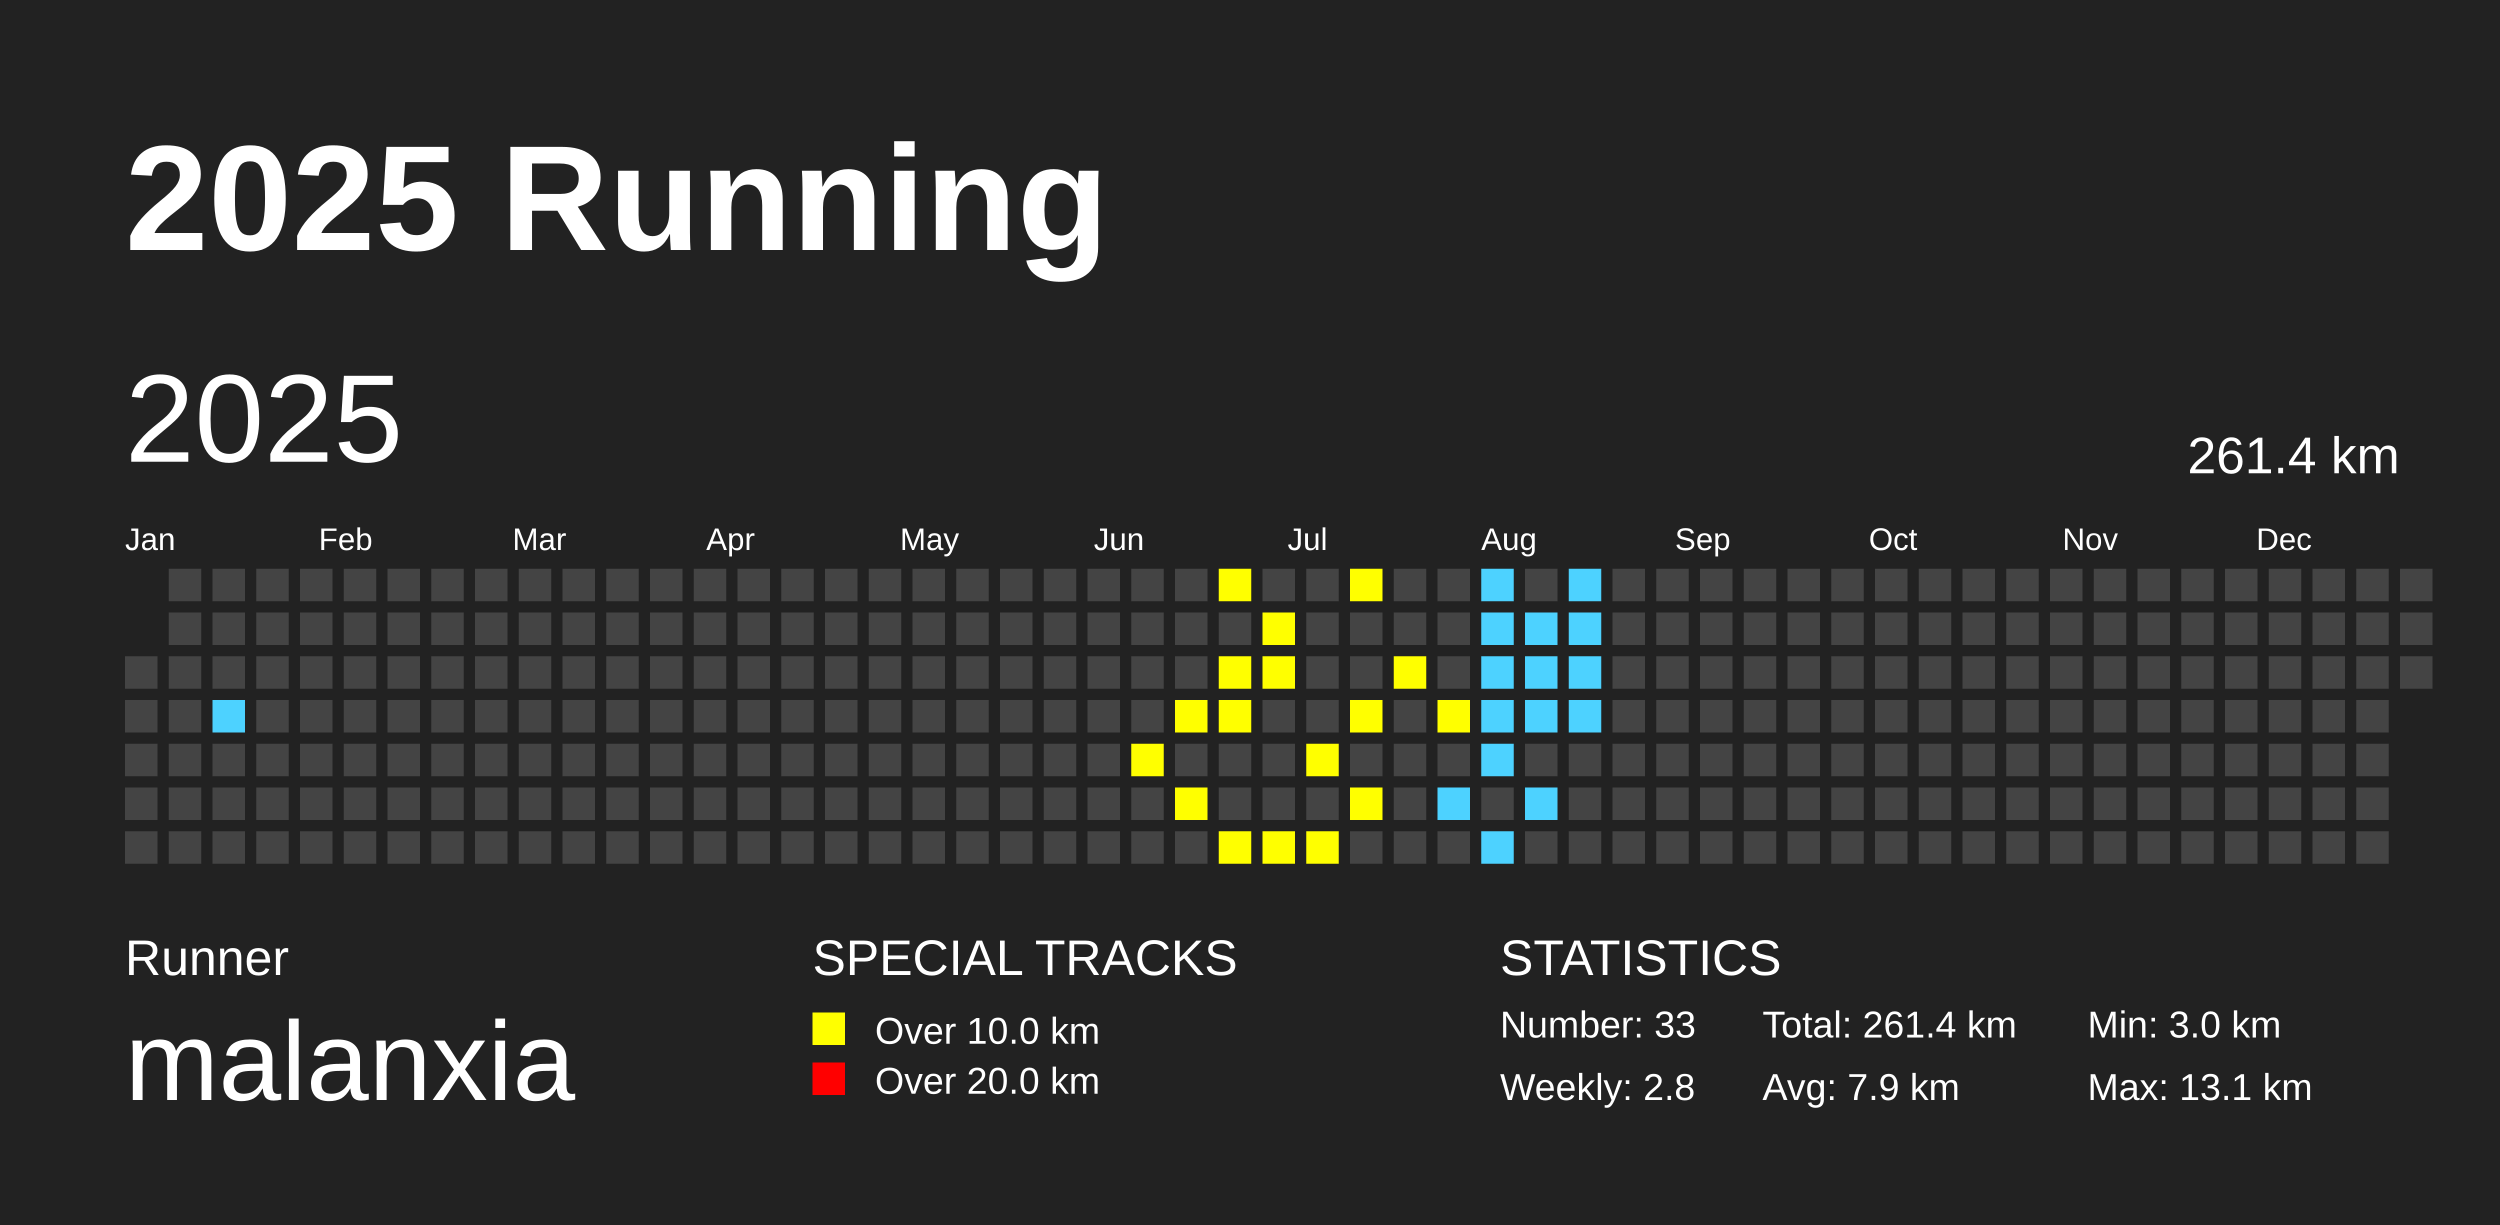
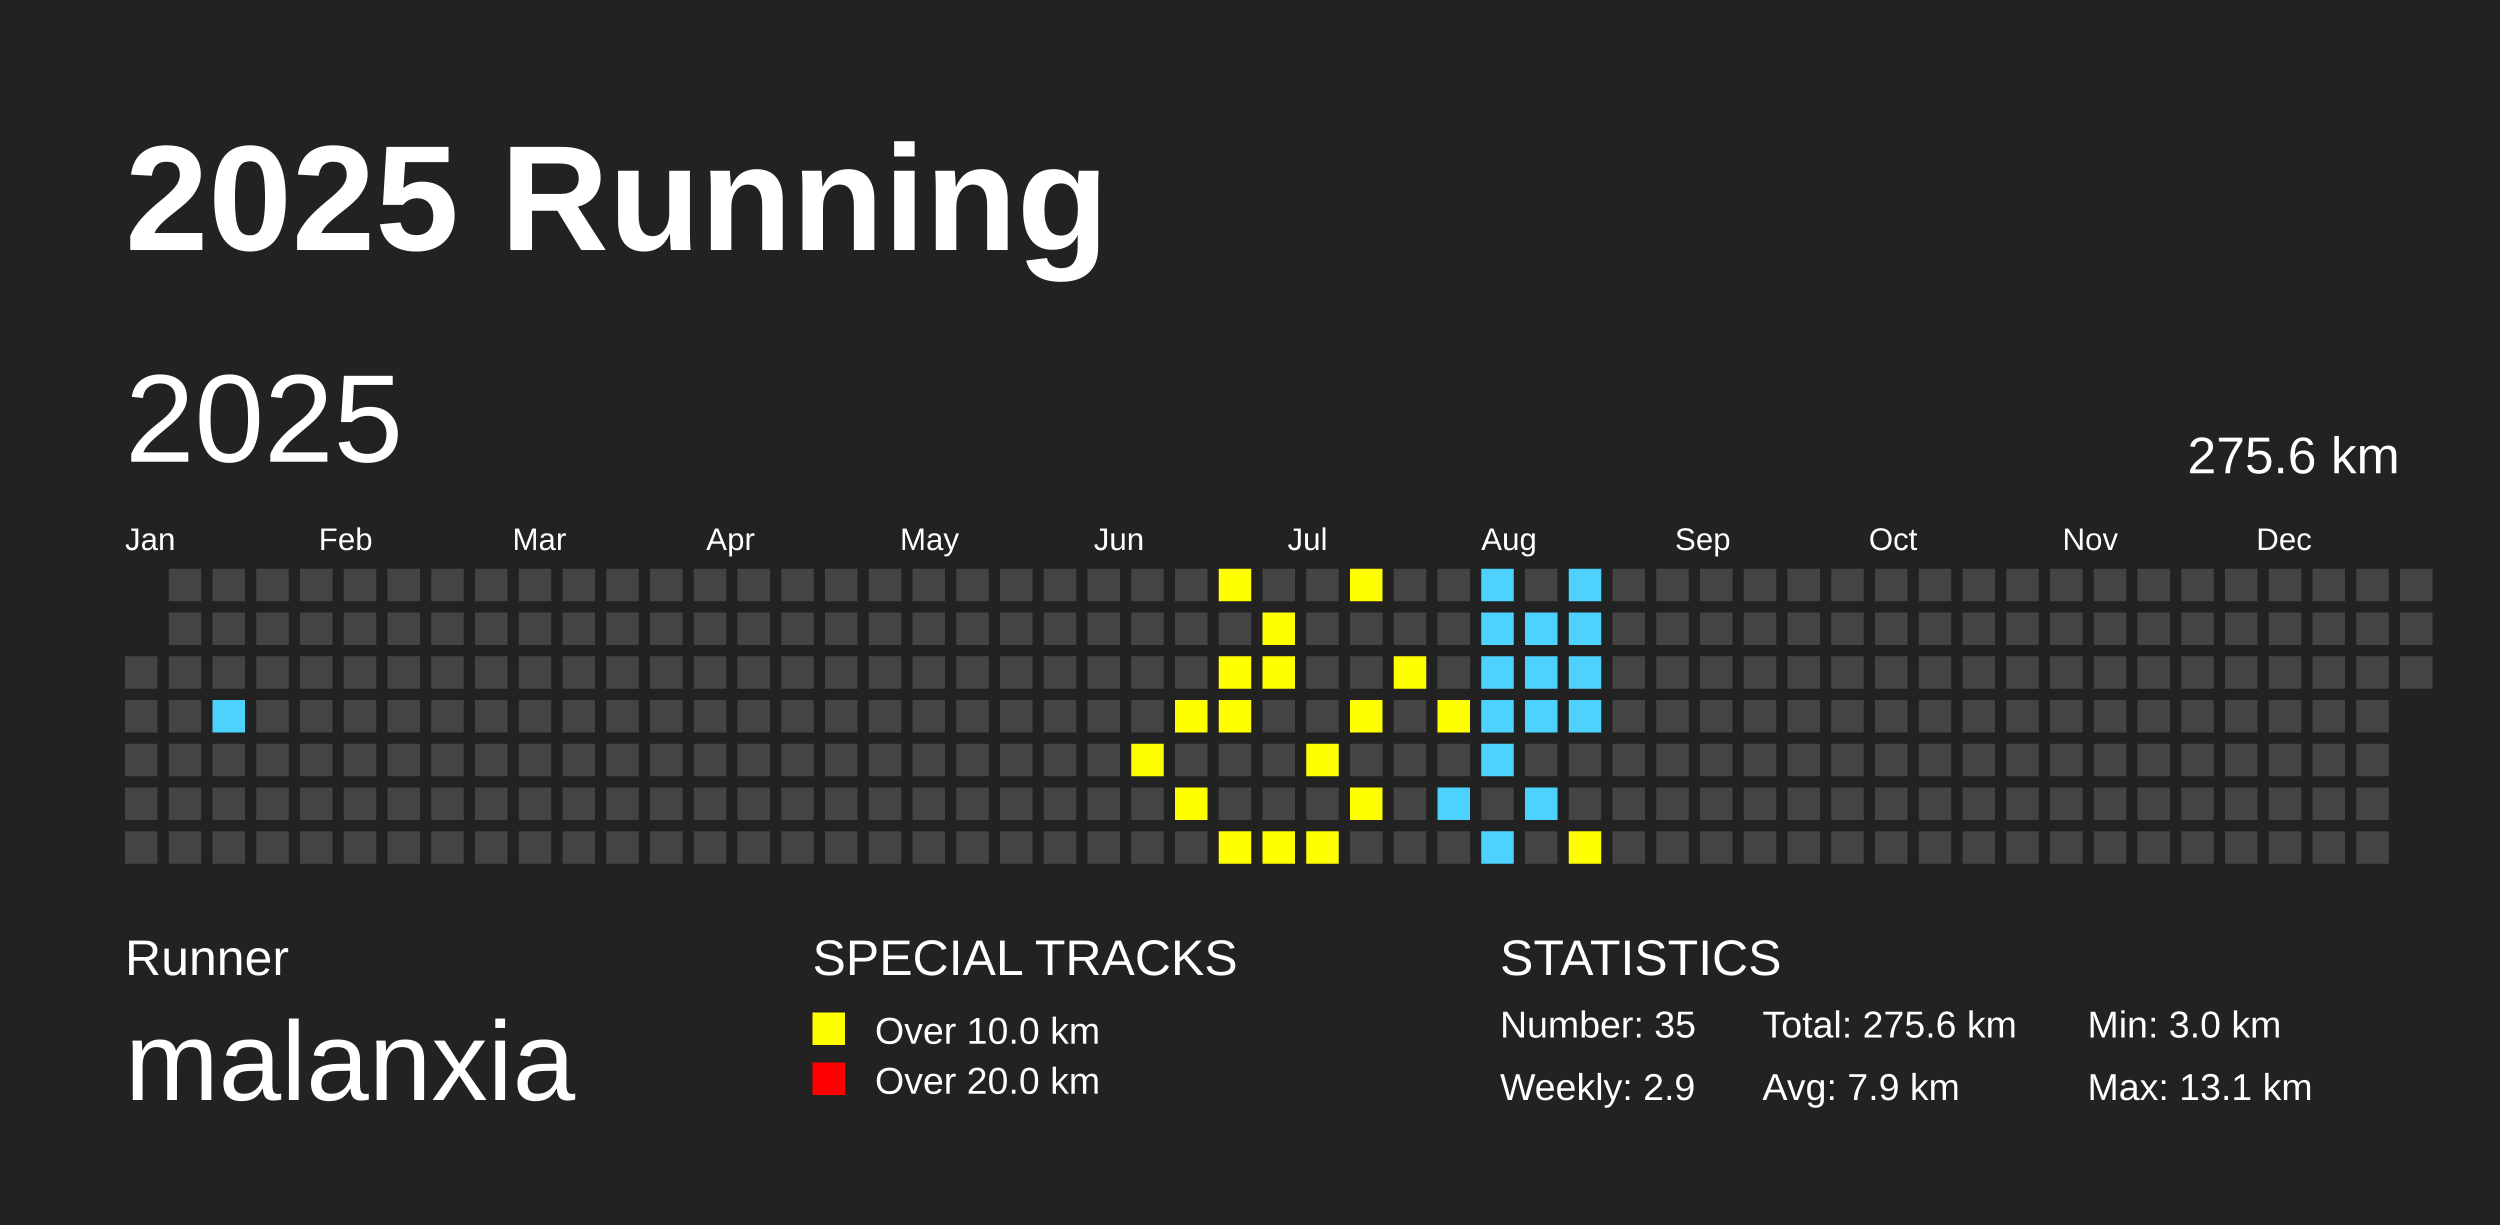
<svg xmlns="http://www.w3.org/2000/svg" baseProfile="full" height="98mm" version="1.1" viewBox="0,0,200,98" width="200mm">
  <defs />
  <rect fill="#222222" height="98" width="200" x="0" y="0" />
  <text fill="#FFFFFF" style="font-size:12px; font-family:Arial; font-weight:bold;" x="10" y="20">2025 Running</text>
  <text fill="#FFFFFF" style="font-size:4px; font-family:Arial" x="10" y="78">Runner</text>
  <text fill="#FFFFFF" style="font-size:9px; font-family:Arial" x="10" y="88">malanxia</text>
  <text fill="#FFFFFF" style="font-size:4px; font-family:Arial" x="65" y="78">SPECIAL TRACKS</text>
  <rect fill="yellow" height="2.6" width="2.6" x="65" y="81" />
  <text fill="#FFFFFF" style="font-size:3px; font-family:Arial" x="70" y="83.5">Over 10.0 km</text>
  <rect fill="red" height="2.6" width="2.6" x="65" y="85" />
  <text fill="#FFFFFF" style="font-size:3px; font-family:Arial" x="70" y="87.5">Over 20.0 km</text>
  <text fill="#FFFFFF" style="font-size:4px; font-family:Arial" x="120" y="78">STATISTICS</text>
-   <text fill="#FFFFFF" style="font-size:3px; font-family:Arial" x="120" y="83">Number: 33</text>
-   <text fill="#FFFFFF" style="font-size:3px; font-family:Arial" x="120" y="88">Weekly: 2.8</text>
-   <text fill="#FFFFFF" style="font-size:3px; font-family:Arial" x="141" y="83">Total: 261.4 km</text>
+   <text fill="#FFFFFF" style="font-size:3px; font-family:Arial" x="120" y="83">Number: 35</text>
+   <text fill="#FFFFFF" style="font-size:3px; font-family:Arial" x="120" y="88">Weekly: 2.9</text>
+   <text fill="#FFFFFF" style="font-size:3px; font-family:Arial" x="141" y="83">Total: 275.6 km</text>
  <text fill="#FFFFFF" style="font-size:3px; font-family:Arial" x="141" y="88">Avg: 7.9 km</text>
  <text fill="#FFFFFF" style="font-size:3px; font-family:Arial" x="167" y="83">Min: 3.0 km</text>
  <text fill="#FFFFFF" style="font-size:3px; font-family:Arial" x="167" y="88">Max: 13.1 km</text>
  <text dominant-baseline="hanging" fill="#FFFFFF" style="font-size:10.0px; font-family:Arial;" x="10" y="30">2025</text>
-   <text dominant-baseline="hanging" fill="#FFFFFF" style="font-size:4.125px; font-family:Arial;" x="175" y="35">261.4 km</text>
+   <text dominant-baseline="hanging" fill="#FFFFFF" style="font-size:4.125px; font-family:Arial;" x="175" y="35">275.6 km</text>
  <text fill="#FFFFFF" style="font-size:2.5px; font-family:Arial" x="10.0" y="44">Jan</text>
  <text fill="#FFFFFF" style="font-size:2.5px; font-family:Arial" x="25.5" y="44">Feb</text>
  <text fill="#FFFFFF" style="font-size:2.5px; font-family:Arial" x="41.0" y="44">Mar</text>
  <text fill="#FFFFFF" style="font-size:2.5px; font-family:Arial" x="56.5" y="44">Apr</text>
  <text fill="#FFFFFF" style="font-size:2.5px; font-family:Arial" x="72.0" y="44">May</text>
  <text fill="#FFFFFF" style="font-size:2.5px; font-family:Arial" x="87.5" y="44">Jun</text>
  <text fill="#FFFFFF" style="font-size:2.5px; font-family:Arial" x="103.0" y="44">Jul</text>
  <text fill="#FFFFFF" style="font-size:2.5px; font-family:Arial" x="118.5" y="44">Aug</text>
  <text fill="#FFFFFF" style="font-size:2.5px; font-family:Arial" x="134.0" y="44">Sep</text>
  <text fill="#FFFFFF" style="font-size:2.5px; font-family:Arial" x="149.5" y="44">Oct</text>
  <text fill="#FFFFFF" style="font-size:2.5px; font-family:Arial" x="165.0" y="44">Nov</text>
  <text fill="#FFFFFF" style="font-size:2.5px; font-family:Arial" x="180.5" y="44">Dec</text>
  <rect fill="#444444" height="2.6" width="2.6" x="10.0" y="52.5" />
  <rect fill="#444444" height="2.6" width="2.6" x="10.0" y="56.0" />
  <rect fill="#444444" height="2.6" width="2.6" x="10.0" y="59.5" />
  <rect fill="#444444" height="2.6" width="2.6" x="10.0" y="63.0" />
  <rect fill="#444444" height="2.6" width="2.6" x="10.0" y="66.5" />
  <rect fill="#444444" height="2.6" width="2.6" x="13.5" y="45.5" />
  <rect fill="#444444" height="2.6" width="2.6" x="13.5" y="49.0" />
  <rect fill="#444444" height="2.6" width="2.6" x="13.5" y="52.5" />
  <rect fill="#444444" height="2.6" width="2.6" x="13.5" y="56.0" />
  <rect fill="#444444" height="2.6" width="2.6" x="13.5" y="59.5" />
  <rect fill="#444444" height="2.6" width="2.6" x="13.5" y="63.0" />
  <rect fill="#444444" height="2.6" width="2.6" x="13.5" y="66.5" />
  <rect fill="#444444" height="2.6" width="2.6" x="17.0" y="45.5" />
  <rect fill="#444444" height="2.6" width="2.6" x="17.0" y="49.0" />
  <rect fill="#444444" height="2.6" width="2.6" x="17.0" y="52.5" />
  <rect fill="#4DD2FF" height="2.6" width="2.6" x="17.0" y="56.0" />
  <rect fill="#444444" height="2.6" width="2.6" x="17.0" y="59.5" />
  <rect fill="#444444" height="2.6" width="2.6" x="17.0" y="63.0" />
  <rect fill="#444444" height="2.6" width="2.6" x="17.0" y="66.5" />
  <rect fill="#444444" height="2.6" width="2.6" x="20.5" y="45.5" />
  <rect fill="#444444" height="2.6" width="2.6" x="20.5" y="49.0" />
  <rect fill="#444444" height="2.6" width="2.6" x="20.5" y="52.5" />
  <rect fill="#444444" height="2.6" width="2.6" x="20.5" y="56.0" />
  <rect fill="#444444" height="2.6" width="2.6" x="20.5" y="59.5" />
  <rect fill="#444444" height="2.6" width="2.6" x="20.5" y="63.0" />
  <rect fill="#444444" height="2.6" width="2.6" x="20.5" y="66.5" />
  <rect fill="#444444" height="2.6" width="2.6" x="24.0" y="45.5" />
  <rect fill="#444444" height="2.6" width="2.6" x="24.0" y="49.0" />
  <rect fill="#444444" height="2.6" width="2.6" x="24.0" y="52.5" />
  <rect fill="#444444" height="2.6" width="2.6" x="24.0" y="56.0" />
  <rect fill="#444444" height="2.6" width="2.6" x="24.0" y="59.5" />
  <rect fill="#444444" height="2.6" width="2.6" x="24.0" y="63.0" />
  <rect fill="#444444" height="2.6" width="2.6" x="24.0" y="66.5" />
  <rect fill="#444444" height="2.6" width="2.6" x="27.5" y="45.5" />
  <rect fill="#444444" height="2.6" width="2.6" x="27.5" y="49.0" />
  <rect fill="#444444" height="2.6" width="2.6" x="27.5" y="52.5" />
  <rect fill="#444444" height="2.6" width="2.6" x="27.5" y="56.0" />
  <rect fill="#444444" height="2.6" width="2.6" x="27.5" y="59.5" />
  <rect fill="#444444" height="2.6" width="2.6" x="27.5" y="63.0" />
  <rect fill="#444444" height="2.6" width="2.6" x="27.5" y="66.5" />
  <rect fill="#444444" height="2.6" width="2.6" x="31.0" y="45.5" />
  <rect fill="#444444" height="2.6" width="2.6" x="31.0" y="49.0" />
  <rect fill="#444444" height="2.6" width="2.6" x="31.0" y="52.5" />
  <rect fill="#444444" height="2.6" width="2.6" x="31.0" y="56.0" />
  <rect fill="#444444" height="2.6" width="2.6" x="31.0" y="59.5" />
  <rect fill="#444444" height="2.6" width="2.6" x="31.0" y="63.0" />
  <rect fill="#444444" height="2.6" width="2.6" x="31.0" y="66.5" />
  <rect fill="#444444" height="2.6" width="2.6" x="34.5" y="45.5" />
  <rect fill="#444444" height="2.6" width="2.6" x="34.5" y="49.0" />
  <rect fill="#444444" height="2.6" width="2.6" x="34.5" y="52.5" />
  <rect fill="#444444" height="2.6" width="2.6" x="34.5" y="56.0" />
  <rect fill="#444444" height="2.6" width="2.6" x="34.5" y="59.5" />
  <rect fill="#444444" height="2.6" width="2.6" x="34.5" y="63.0" />
  <rect fill="#444444" height="2.6" width="2.6" x="34.5" y="66.5" />
  <rect fill="#444444" height="2.6" width="2.6" x="38.0" y="45.5" />
  <rect fill="#444444" height="2.6" width="2.6" x="38.0" y="49.0" />
  <rect fill="#444444" height="2.6" width="2.6" x="38.0" y="52.5" />
  <rect fill="#444444" height="2.6" width="2.6" x="38.0" y="56.0" />
  <rect fill="#444444" height="2.6" width="2.6" x="38.0" y="59.5" />
  <rect fill="#444444" height="2.6" width="2.6" x="38.0" y="63.0" />
  <rect fill="#444444" height="2.6" width="2.6" x="38.0" y="66.5" />
  <rect fill="#444444" height="2.6" width="2.6" x="41.5" y="45.5" />
  <rect fill="#444444" height="2.6" width="2.6" x="41.5" y="49.0" />
  <rect fill="#444444" height="2.6" width="2.6" x="41.5" y="52.5" />
  <rect fill="#444444" height="2.6" width="2.6" x="41.5" y="56.0" />
  <rect fill="#444444" height="2.6" width="2.6" x="41.5" y="59.5" />
  <rect fill="#444444" height="2.6" width="2.6" x="41.5" y="63.0" />
  <rect fill="#444444" height="2.6" width="2.6" x="41.5" y="66.5" />
  <rect fill="#444444" height="2.6" width="2.6" x="45.0" y="45.5" />
  <rect fill="#444444" height="2.6" width="2.6" x="45.0" y="49.0" />
  <rect fill="#444444" height="2.6" width="2.6" x="45.0" y="52.5" />
  <rect fill="#444444" height="2.6" width="2.6" x="45.0" y="56.0" />
  <rect fill="#444444" height="2.6" width="2.6" x="45.0" y="59.5" />
  <rect fill="#444444" height="2.6" width="2.6" x="45.0" y="63.0" />
  <rect fill="#444444" height="2.6" width="2.6" x="45.0" y="66.5" />
  <rect fill="#444444" height="2.6" width="2.6" x="48.5" y="45.5" />
  <rect fill="#444444" height="2.6" width="2.6" x="48.5" y="49.0" />
  <rect fill="#444444" height="2.6" width="2.6" x="48.5" y="52.5" />
  <rect fill="#444444" height="2.6" width="2.6" x="48.5" y="56.0" />
  <rect fill="#444444" height="2.6" width="2.6" x="48.5" y="59.5" />
  <rect fill="#444444" height="2.6" width="2.6" x="48.5" y="63.0" />
  <rect fill="#444444" height="2.6" width="2.6" x="48.5" y="66.5" />
  <rect fill="#444444" height="2.6" width="2.6" x="52.0" y="45.5" />
  <rect fill="#444444" height="2.6" width="2.6" x="52.0" y="49.0" />
  <rect fill="#444444" height="2.6" width="2.6" x="52.0" y="52.5" />
  <rect fill="#444444" height="2.6" width="2.6" x="52.0" y="56.0" />
  <rect fill="#444444" height="2.6" width="2.6" x="52.0" y="59.5" />
  <rect fill="#444444" height="2.6" width="2.6" x="52.0" y="63.0" />
  <rect fill="#444444" height="2.6" width="2.6" x="52.0" y="66.5" />
  <rect fill="#444444" height="2.6" width="2.6" x="55.5" y="45.5" />
  <rect fill="#444444" height="2.6" width="2.6" x="55.5" y="49.0" />
  <rect fill="#444444" height="2.6" width="2.6" x="55.5" y="52.5" />
  <rect fill="#444444" height="2.6" width="2.6" x="55.5" y="56.0" />
  <rect fill="#444444" height="2.6" width="2.6" x="55.5" y="59.5" />
  <rect fill="#444444" height="2.6" width="2.6" x="55.5" y="63.0" />
  <rect fill="#444444" height="2.6" width="2.6" x="55.5" y="66.5" />
  <rect fill="#444444" height="2.6" width="2.6" x="59.0" y="45.5" />
  <rect fill="#444444" height="2.6" width="2.6" x="59.0" y="49.0" />
  <rect fill="#444444" height="2.6" width="2.6" x="59.0" y="52.5" />
  <rect fill="#444444" height="2.6" width="2.6" x="59.0" y="56.0" />
  <rect fill="#444444" height="2.6" width="2.6" x="59.0" y="59.5" />
  <rect fill="#444444" height="2.6" width="2.6" x="59.0" y="63.0" />
  <rect fill="#444444" height="2.6" width="2.6" x="59.0" y="66.5" />
  <rect fill="#444444" height="2.6" width="2.6" x="62.5" y="45.5" />
  <rect fill="#444444" height="2.6" width="2.6" x="62.5" y="49.0" />
  <rect fill="#444444" height="2.6" width="2.6" x="62.5" y="52.5" />
  <rect fill="#444444" height="2.6" width="2.6" x="62.5" y="56.0" />
  <rect fill="#444444" height="2.6" width="2.6" x="62.5" y="59.5" />
  <rect fill="#444444" height="2.6" width="2.6" x="62.5" y="63.0" />
  <rect fill="#444444" height="2.6" width="2.6" x="62.5" y="66.5" />
  <rect fill="#444444" height="2.6" width="2.6" x="66.0" y="45.5" />
  <rect fill="#444444" height="2.6" width="2.6" x="66.0" y="49.0" />
  <rect fill="#444444" height="2.6" width="2.6" x="66.0" y="52.5" />
  <rect fill="#444444" height="2.6" width="2.6" x="66.0" y="56.0" />
  <rect fill="#444444" height="2.6" width="2.6" x="66.0" y="59.5" />
  <rect fill="#444444" height="2.6" width="2.6" x="66.0" y="63.0" />
  <rect fill="#444444" height="2.6" width="2.6" x="66.0" y="66.5" />
  <rect fill="#444444" height="2.6" width="2.6" x="69.5" y="45.5" />
  <rect fill="#444444" height="2.6" width="2.6" x="69.5" y="49.0" />
  <rect fill="#444444" height="2.6" width="2.6" x="69.5" y="52.5" />
  <rect fill="#444444" height="2.6" width="2.6" x="69.5" y="56.0" />
  <rect fill="#444444" height="2.6" width="2.6" x="69.5" y="59.5" />
  <rect fill="#444444" height="2.6" width="2.6" x="69.5" y="63.0" />
  <rect fill="#444444" height="2.6" width="2.6" x="69.5" y="66.5" />
  <rect fill="#444444" height="2.6" width="2.6" x="73.0" y="45.5" />
  <rect fill="#444444" height="2.6" width="2.6" x="73.0" y="49.0" />
  <rect fill="#444444" height="2.6" width="2.6" x="73.0" y="52.5" />
  <rect fill="#444444" height="2.6" width="2.6" x="73.0" y="56.0" />
  <rect fill="#444444" height="2.6" width="2.6" x="73.0" y="59.5" />
  <rect fill="#444444" height="2.6" width="2.6" x="73.0" y="63.0" />
  <rect fill="#444444" height="2.6" width="2.6" x="73.0" y="66.5" />
  <rect fill="#444444" height="2.6" width="2.6" x="76.5" y="45.5" />
  <rect fill="#444444" height="2.6" width="2.6" x="76.5" y="49.0" />
  <rect fill="#444444" height="2.6" width="2.6" x="76.5" y="52.5" />
  <rect fill="#444444" height="2.6" width="2.6" x="76.5" y="56.0" />
  <rect fill="#444444" height="2.6" width="2.6" x="76.5" y="59.5" />
  <rect fill="#444444" height="2.6" width="2.6" x="76.5" y="63.0" />
  <rect fill="#444444" height="2.6" width="2.6" x="76.5" y="66.5" />
  <rect fill="#444444" height="2.6" width="2.6" x="80.0" y="45.5" />
  <rect fill="#444444" height="2.6" width="2.6" x="80.0" y="49.0" />
  <rect fill="#444444" height="2.6" width="2.6" x="80.0" y="52.5" />
  <rect fill="#444444" height="2.6" width="2.6" x="80.0" y="56.0" />
  <rect fill="#444444" height="2.6" width="2.6" x="80.0" y="59.5" />
  <rect fill="#444444" height="2.6" width="2.6" x="80.0" y="63.0" />
  <rect fill="#444444" height="2.6" width="2.6" x="80.0" y="66.5" />
  <rect fill="#444444" height="2.6" width="2.6" x="83.5" y="45.5" />
  <rect fill="#444444" height="2.6" width="2.6" x="83.5" y="49.0" />
  <rect fill="#444444" height="2.6" width="2.6" x="83.5" y="52.5" />
  <rect fill="#444444" height="2.6" width="2.6" x="83.5" y="56.0" />
  <rect fill="#444444" height="2.6" width="2.6" x="83.5" y="59.5" />
  <rect fill="#444444" height="2.6" width="2.6" x="83.5" y="63.0" />
  <rect fill="#444444" height="2.6" width="2.6" x="83.5" y="66.5" />
  <rect fill="#444444" height="2.6" width="2.6" x="87.0" y="45.5" />
  <rect fill="#444444" height="2.6" width="2.6" x="87.0" y="49.0" />
  <rect fill="#444444" height="2.6" width="2.6" x="87.0" y="52.5" />
  <rect fill="#444444" height="2.6" width="2.6" x="87.0" y="56.0" />
  <rect fill="#444444" height="2.6" width="2.6" x="87.0" y="59.5" />
  <rect fill="#444444" height="2.6" width="2.6" x="87.0" y="63.0" />
  <rect fill="#444444" height="2.6" width="2.6" x="87.0" y="66.5" />
  <rect fill="#444444" height="2.6" width="2.6" x="90.5" y="45.5" />
  <rect fill="#444444" height="2.6" width="2.6" x="90.5" y="49.0" />
  <rect fill="#444444" height="2.6" width="2.6" x="90.5" y="52.5" />
  <rect fill="#444444" height="2.6" width="2.6" x="90.5" y="56.0" />
  <rect fill="yellow" height="2.6" width="2.6" x="90.5" y="59.5" />
  <rect fill="#444444" height="2.6" width="2.6" x="90.5" y="63.0" />
  <rect fill="#444444" height="2.6" width="2.6" x="90.5" y="66.5" />
  <rect fill="#444444" height="2.6" width="2.6" x="94.0" y="45.5" />
  <rect fill="#444444" height="2.6" width="2.6" x="94.0" y="49.0" />
  <rect fill="#444444" height="2.6" width="2.6" x="94.0" y="52.5" />
  <rect fill="yellow" height="2.6" width="2.6" x="94.0" y="56.0" />
  <rect fill="#444444" height="2.6" width="2.6" x="94.0" y="59.5" />
  <rect fill="yellow" height="2.6" width="2.6" x="94.0" y="63.0" />
  <rect fill="#444444" height="2.6" width="2.6" x="94.0" y="66.5" />
  <rect fill="yellow" height="2.6" width="2.6" x="97.5" y="45.5" />
  <rect fill="#444444" height="2.6" width="2.6" x="97.5" y="49.0" />
  <rect fill="yellow" height="2.6" width="2.6" x="97.5" y="52.5" />
  <rect fill="yellow" height="2.6" width="2.6" x="97.5" y="56.0" />
  <rect fill="#444444" height="2.6" width="2.6" x="97.5" y="59.5" />
  <rect fill="#444444" height="2.6" width="2.6" x="97.5" y="63.0" />
  <rect fill="yellow" height="2.6" width="2.6" x="97.5" y="66.5" />
  <rect fill="#444444" height="2.6" width="2.6" x="101.0" y="45.5" />
  <rect fill="yellow" height="2.6" width="2.6" x="101.0" y="49.0" />
  <rect fill="yellow" height="2.6" width="2.6" x="101.0" y="52.5" />
  <rect fill="#444444" height="2.6" width="2.6" x="101.0" y="56.0" />
  <rect fill="#444444" height="2.6" width="2.6" x="101.0" y="59.5" />
  <rect fill="#444444" height="2.6" width="2.6" x="101.0" y="63.0" />
  <rect fill="yellow" height="2.6" width="2.6" x="101.0" y="66.5" />
  <rect fill="#444444" height="2.6" width="2.6" x="104.5" y="45.5" />
  <rect fill="#444444" height="2.6" width="2.6" x="104.5" y="49.0" />
  <rect fill="#444444" height="2.6" width="2.6" x="104.5" y="52.5" />
  <rect fill="#444444" height="2.6" width="2.6" x="104.5" y="56.0" />
  <rect fill="yellow" height="2.6" width="2.6" x="104.5" y="59.5" />
  <rect fill="#444444" height="2.6" width="2.6" x="104.5" y="63.0" />
  <rect fill="yellow" height="2.6" width="2.6" x="104.5" y="66.5" />
  <rect fill="yellow" height="2.6" width="2.6" x="108.0" y="45.5" />
  <rect fill="#444444" height="2.6" width="2.6" x="108.0" y="49.0" />
  <rect fill="#444444" height="2.6" width="2.6" x="108.0" y="52.5" />
  <rect fill="yellow" height="2.6" width="2.6" x="108.0" y="56.0" />
  <rect fill="#444444" height="2.6" width="2.6" x="108.0" y="59.5" />
  <rect fill="yellow" height="2.6" width="2.6" x="108.0" y="63.0" />
  <rect fill="#444444" height="2.6" width="2.6" x="108.0" y="66.5" />
  <rect fill="#444444" height="2.6" width="2.6" x="111.5" y="45.5" />
  <rect fill="#444444" height="2.6" width="2.6" x="111.5" y="49.0" />
  <rect fill="yellow" height="2.6" width="2.6" x="111.5" y="52.5" />
  <rect fill="#444444" height="2.6" width="2.6" x="111.5" y="56.0" />
  <rect fill="#444444" height="2.6" width="2.6" x="111.5" y="59.5" />
  <rect fill="#444444" height="2.6" width="2.6" x="111.5" y="63.0" />
  <rect fill="#444444" height="2.6" width="2.6" x="111.5" y="66.5" />
  <rect fill="#444444" height="2.6" width="2.6" x="115.0" y="45.5" />
  <rect fill="#444444" height="2.6" width="2.6" x="115.0" y="49.0" />
  <rect fill="#444444" height="2.6" width="2.6" x="115.0" y="52.5" />
  <rect fill="yellow" height="2.6" width="2.6" x="115.0" y="56.0" />
  <rect fill="#444444" height="2.6" width="2.6" x="115.0" y="59.5" />
  <rect fill="#4DD2FF" height="2.6" width="2.6" x="115.0" y="63.0" />
  <rect fill="#444444" height="2.6" width="2.6" x="115.0" y="66.5" />
  <rect fill="#4DD2FF" height="2.6" width="2.6" x="118.5" y="45.5" />
  <rect fill="#4DD2FF" height="2.6" width="2.6" x="118.5" y="49.0" />
  <rect fill="#4DD2FF" height="2.6" width="2.6" x="118.5" y="52.5" />
  <rect fill="#4DD2FF" height="2.6" width="2.6" x="118.5" y="56.0" />
  <rect fill="#4DD2FF" height="2.6" width="2.6" x="118.5" y="59.5" />
  <rect fill="#444444" height="2.6" width="2.6" x="118.5" y="63.0" />
  <rect fill="#4DD2FF" height="2.6" width="2.6" x="118.5" y="66.5" />
  <rect fill="#444444" height="2.6" width="2.6" x="122.0" y="45.5" />
  <rect fill="#4DD2FF" height="2.6" width="2.6" x="122.0" y="49.0" />
  <rect fill="#4DD2FF" height="2.6" width="2.6" x="122.0" y="52.5" />
  <rect fill="#4DD2FF" height="2.6" width="2.6" x="122.0" y="56.0" />
  <rect fill="#444444" height="2.6" width="2.6" x="122.0" y="59.5" />
  <rect fill="#4DD2FF" height="2.6" width="2.6" x="122.0" y="63.0" />
  <rect fill="#444444" height="2.6" width="2.6" x="122.0" y="66.5" />
  <rect fill="#4DD2FF" height="2.6" width="2.6" x="125.5" y="45.5" />
  <rect fill="#4DD2FF" height="2.6" width="2.6" x="125.5" y="49.0" />
  <rect fill="#4DD2FF" height="2.6" width="2.6" x="125.5" y="52.5" />
  <rect fill="#4DD2FF" height="2.6" width="2.6" x="125.5" y="56.0" />
  <rect fill="#444444" height="2.6" width="2.6" x="125.5" y="59.5" />
  <rect fill="#444444" height="2.6" width="2.6" x="125.5" y="63.0" />
-   <rect fill="#444444" height="2.6" width="2.6" x="125.5" y="66.5" />
+   <rect fill="yellow" height="2.6" width="2.6" x="125.5" y="66.5" />
  <rect fill="#444444" height="2.6" width="2.6" x="129.0" y="45.5" />
  <rect fill="#444444" height="2.6" width="2.6" x="129.0" y="49.0" />
  <rect fill="#444444" height="2.6" width="2.6" x="129.0" y="52.5" />
  <rect fill="#444444" height="2.6" width="2.6" x="129.0" y="56.0" />
  <rect fill="#444444" height="2.6" width="2.6" x="129.0" y="59.5" />
  <rect fill="#444444" height="2.6" width="2.6" x="129.0" y="63.0" />
  <rect fill="#444444" height="2.6" width="2.6" x="129.0" y="66.5" />
  <rect fill="#444444" height="2.6" width="2.6" x="132.5" y="45.5" />
  <rect fill="#444444" height="2.6" width="2.6" x="132.5" y="49.0" />
  <rect fill="#444444" height="2.6" width="2.6" x="132.5" y="52.5" />
  <rect fill="#444444" height="2.6" width="2.6" x="132.5" y="56.0" />
  <rect fill="#444444" height="2.6" width="2.6" x="132.5" y="59.5" />
  <rect fill="#444444" height="2.6" width="2.6" x="132.5" y="63.0" />
  <rect fill="#444444" height="2.6" width="2.6" x="132.5" y="66.5" />
  <rect fill="#444444" height="2.6" width="2.6" x="136.0" y="45.5" />
  <rect fill="#444444" height="2.6" width="2.6" x="136.0" y="49.0" />
  <rect fill="#444444" height="2.6" width="2.6" x="136.0" y="52.5" />
  <rect fill="#444444" height="2.6" width="2.6" x="136.0" y="56.0" />
  <rect fill="#444444" height="2.6" width="2.6" x="136.0" y="59.5" />
  <rect fill="#444444" height="2.6" width="2.6" x="136.0" y="63.0" />
  <rect fill="#444444" height="2.6" width="2.6" x="136.0" y="66.5" />
  <rect fill="#444444" height="2.6" width="2.6" x="139.5" y="45.5" />
  <rect fill="#444444" height="2.6" width="2.6" x="139.5" y="49.0" />
  <rect fill="#444444" height="2.6" width="2.6" x="139.5" y="52.5" />
  <rect fill="#444444" height="2.6" width="2.6" x="139.5" y="56.0" />
  <rect fill="#444444" height="2.6" width="2.6" x="139.5" y="59.5" />
  <rect fill="#444444" height="2.6" width="2.6" x="139.5" y="63.0" />
  <rect fill="#444444" height="2.6" width="2.6" x="139.5" y="66.5" />
  <rect fill="#444444" height="2.6" width="2.6" x="143.0" y="45.5" />
  <rect fill="#444444" height="2.6" width="2.6" x="143.0" y="49.0" />
  <rect fill="#444444" height="2.6" width="2.6" x="143.0" y="52.5" />
  <rect fill="#444444" height="2.6" width="2.6" x="143.0" y="56.0" />
  <rect fill="#444444" height="2.6" width="2.6" x="143.0" y="59.5" />
  <rect fill="#444444" height="2.6" width="2.6" x="143.0" y="63.0" />
  <rect fill="#444444" height="2.6" width="2.6" x="143.0" y="66.5" />
  <rect fill="#444444" height="2.6" width="2.6" x="146.5" y="45.5" />
  <rect fill="#444444" height="2.6" width="2.6" x="146.5" y="49.0" />
  <rect fill="#444444" height="2.6" width="2.6" x="146.5" y="52.5" />
  <rect fill="#444444" height="2.6" width="2.6" x="146.5" y="56.0" />
  <rect fill="#444444" height="2.6" width="2.6" x="146.5" y="59.5" />
  <rect fill="#444444" height="2.6" width="2.6" x="146.5" y="63.0" />
  <rect fill="#444444" height="2.6" width="2.6" x="146.5" y="66.5" />
  <rect fill="#444444" height="2.6" width="2.6" x="150.0" y="45.5" />
  <rect fill="#444444" height="2.6" width="2.6" x="150.0" y="49.0" />
  <rect fill="#444444" height="2.6" width="2.6" x="150.0" y="52.5" />
  <rect fill="#444444" height="2.6" width="2.6" x="150.0" y="56.0" />
  <rect fill="#444444" height="2.6" width="2.6" x="150.0" y="59.5" />
  <rect fill="#444444" height="2.6" width="2.6" x="150.0" y="63.0" />
  <rect fill="#444444" height="2.6" width="2.6" x="150.0" y="66.5" />
  <rect fill="#444444" height="2.6" width="2.6" x="153.5" y="45.5" />
  <rect fill="#444444" height="2.6" width="2.6" x="153.5" y="49.0" />
  <rect fill="#444444" height="2.6" width="2.6" x="153.5" y="52.5" />
  <rect fill="#444444" height="2.6" width="2.6" x="153.5" y="56.0" />
  <rect fill="#444444" height="2.6" width="2.6" x="153.5" y="59.5" />
  <rect fill="#444444" height="2.6" width="2.6" x="153.5" y="63.0" />
  <rect fill="#444444" height="2.6" width="2.6" x="153.5" y="66.5" />
  <rect fill="#444444" height="2.6" width="2.6" x="157.0" y="45.5" />
  <rect fill="#444444" height="2.6" width="2.6" x="157.0" y="49.0" />
  <rect fill="#444444" height="2.6" width="2.6" x="157.0" y="52.5" />
  <rect fill="#444444" height="2.6" width="2.6" x="157.0" y="56.0" />
  <rect fill="#444444" height="2.6" width="2.6" x="157.0" y="59.5" />
  <rect fill="#444444" height="2.6" width="2.6" x="157.0" y="63.0" />
  <rect fill="#444444" height="2.6" width="2.6" x="157.0" y="66.5" />
  <rect fill="#444444" height="2.6" width="2.6" x="160.5" y="45.5" />
  <rect fill="#444444" height="2.6" width="2.6" x="160.5" y="49.0" />
  <rect fill="#444444" height="2.6" width="2.6" x="160.5" y="52.5" />
  <rect fill="#444444" height="2.6" width="2.6" x="160.5" y="56.0" />
  <rect fill="#444444" height="2.6" width="2.6" x="160.5" y="59.5" />
  <rect fill="#444444" height="2.6" width="2.6" x="160.5" y="63.0" />
  <rect fill="#444444" height="2.6" width="2.6" x="160.5" y="66.5" />
  <rect fill="#444444" height="2.6" width="2.6" x="164.0" y="45.5" />
  <rect fill="#444444" height="2.6" width="2.6" x="164.0" y="49.0" />
  <rect fill="#444444" height="2.6" width="2.6" x="164.0" y="52.5" />
  <rect fill="#444444" height="2.6" width="2.6" x="164.0" y="56.0" />
  <rect fill="#444444" height="2.6" width="2.6" x="164.0" y="59.5" />
  <rect fill="#444444" height="2.6" width="2.6" x="164.0" y="63.0" />
  <rect fill="#444444" height="2.6" width="2.6" x="164.0" y="66.5" />
  <rect fill="#444444" height="2.6" width="2.6" x="167.5" y="45.5" />
  <rect fill="#444444" height="2.6" width="2.6" x="167.5" y="49.0" />
  <rect fill="#444444" height="2.6" width="2.6" x="167.5" y="52.5" />
  <rect fill="#444444" height="2.6" width="2.6" x="167.5" y="56.0" />
  <rect fill="#444444" height="2.6" width="2.6" x="167.5" y="59.5" />
  <rect fill="#444444" height="2.6" width="2.6" x="167.5" y="63.0" />
  <rect fill="#444444" height="2.6" width="2.6" x="167.5" y="66.5" />
  <rect fill="#444444" height="2.6" width="2.6" x="171.0" y="45.5" />
  <rect fill="#444444" height="2.6" width="2.6" x="171.0" y="49.0" />
  <rect fill="#444444" height="2.6" width="2.6" x="171.0" y="52.5" />
  <rect fill="#444444" height="2.6" width="2.6" x="171.0" y="56.0" />
  <rect fill="#444444" height="2.6" width="2.6" x="171.0" y="59.5" />
  <rect fill="#444444" height="2.6" width="2.6" x="171.0" y="63.0" />
  <rect fill="#444444" height="2.6" width="2.6" x="171.0" y="66.5" />
  <rect fill="#444444" height="2.6" width="2.6" x="174.5" y="45.5" />
  <rect fill="#444444" height="2.6" width="2.6" x="174.5" y="49.0" />
  <rect fill="#444444" height="2.6" width="2.6" x="174.5" y="52.5" />
  <rect fill="#444444" height="2.6" width="2.6" x="174.5" y="56.0" />
  <rect fill="#444444" height="2.6" width="2.6" x="174.5" y="59.5" />
  <rect fill="#444444" height="2.6" width="2.6" x="174.5" y="63.0" />
  <rect fill="#444444" height="2.6" width="2.6" x="174.5" y="66.5" />
  <rect fill="#444444" height="2.6" width="2.6" x="178.0" y="45.5" />
  <rect fill="#444444" height="2.6" width="2.6" x="178.0" y="49.0" />
  <rect fill="#444444" height="2.6" width="2.6" x="178.0" y="52.5" />
  <rect fill="#444444" height="2.6" width="2.6" x="178.0" y="56.0" />
  <rect fill="#444444" height="2.6" width="2.6" x="178.0" y="59.5" />
  <rect fill="#444444" height="2.6" width="2.6" x="178.0" y="63.0" />
  <rect fill="#444444" height="2.6" width="2.6" x="178.0" y="66.5" />
  <rect fill="#444444" height="2.6" width="2.6" x="181.5" y="45.5" />
  <rect fill="#444444" height="2.6" width="2.6" x="181.5" y="49.0" />
  <rect fill="#444444" height="2.6" width="2.6" x="181.5" y="52.5" />
  <rect fill="#444444" height="2.6" width="2.6" x="181.5" y="56.0" />
  <rect fill="#444444" height="2.6" width="2.6" x="181.5" y="59.5" />
  <rect fill="#444444" height="2.6" width="2.6" x="181.5" y="63.0" />
  <rect fill="#444444" height="2.6" width="2.6" x="181.5" y="66.5" />
  <rect fill="#444444" height="2.6" width="2.6" x="185.0" y="45.5" />
  <rect fill="#444444" height="2.6" width="2.6" x="185.0" y="49.0" />
  <rect fill="#444444" height="2.6" width="2.6" x="185.0" y="52.5" />
  <rect fill="#444444" height="2.6" width="2.6" x="185.0" y="56.0" />
  <rect fill="#444444" height="2.6" width="2.6" x="185.0" y="59.5" />
  <rect fill="#444444" height="2.6" width="2.6" x="185.0" y="63.0" />
  <rect fill="#444444" height="2.6" width="2.6" x="185.0" y="66.5" />
  <rect fill="#444444" height="2.6" width="2.6" x="188.5" y="45.5" />
  <rect fill="#444444" height="2.6" width="2.6" x="188.5" y="49.0" />
  <rect fill="#444444" height="2.6" width="2.6" x="188.5" y="52.5" />
  <rect fill="#444444" height="2.6" width="2.6" x="188.5" y="56.0" />
  <rect fill="#444444" height="2.6" width="2.6" x="188.5" y="59.5" />
  <rect fill="#444444" height="2.6" width="2.6" x="188.5" y="63.0" />
  <rect fill="#444444" height="2.6" width="2.6" x="188.5" y="66.5" />
  <rect fill="#444444" height="2.6" width="2.6" x="192.0" y="45.5" />
  <rect fill="#444444" height="2.6" width="2.6" x="192.0" y="49.0" />
  <rect fill="#444444" height="2.6" width="2.6" x="192.0" y="52.5" />
</svg>
